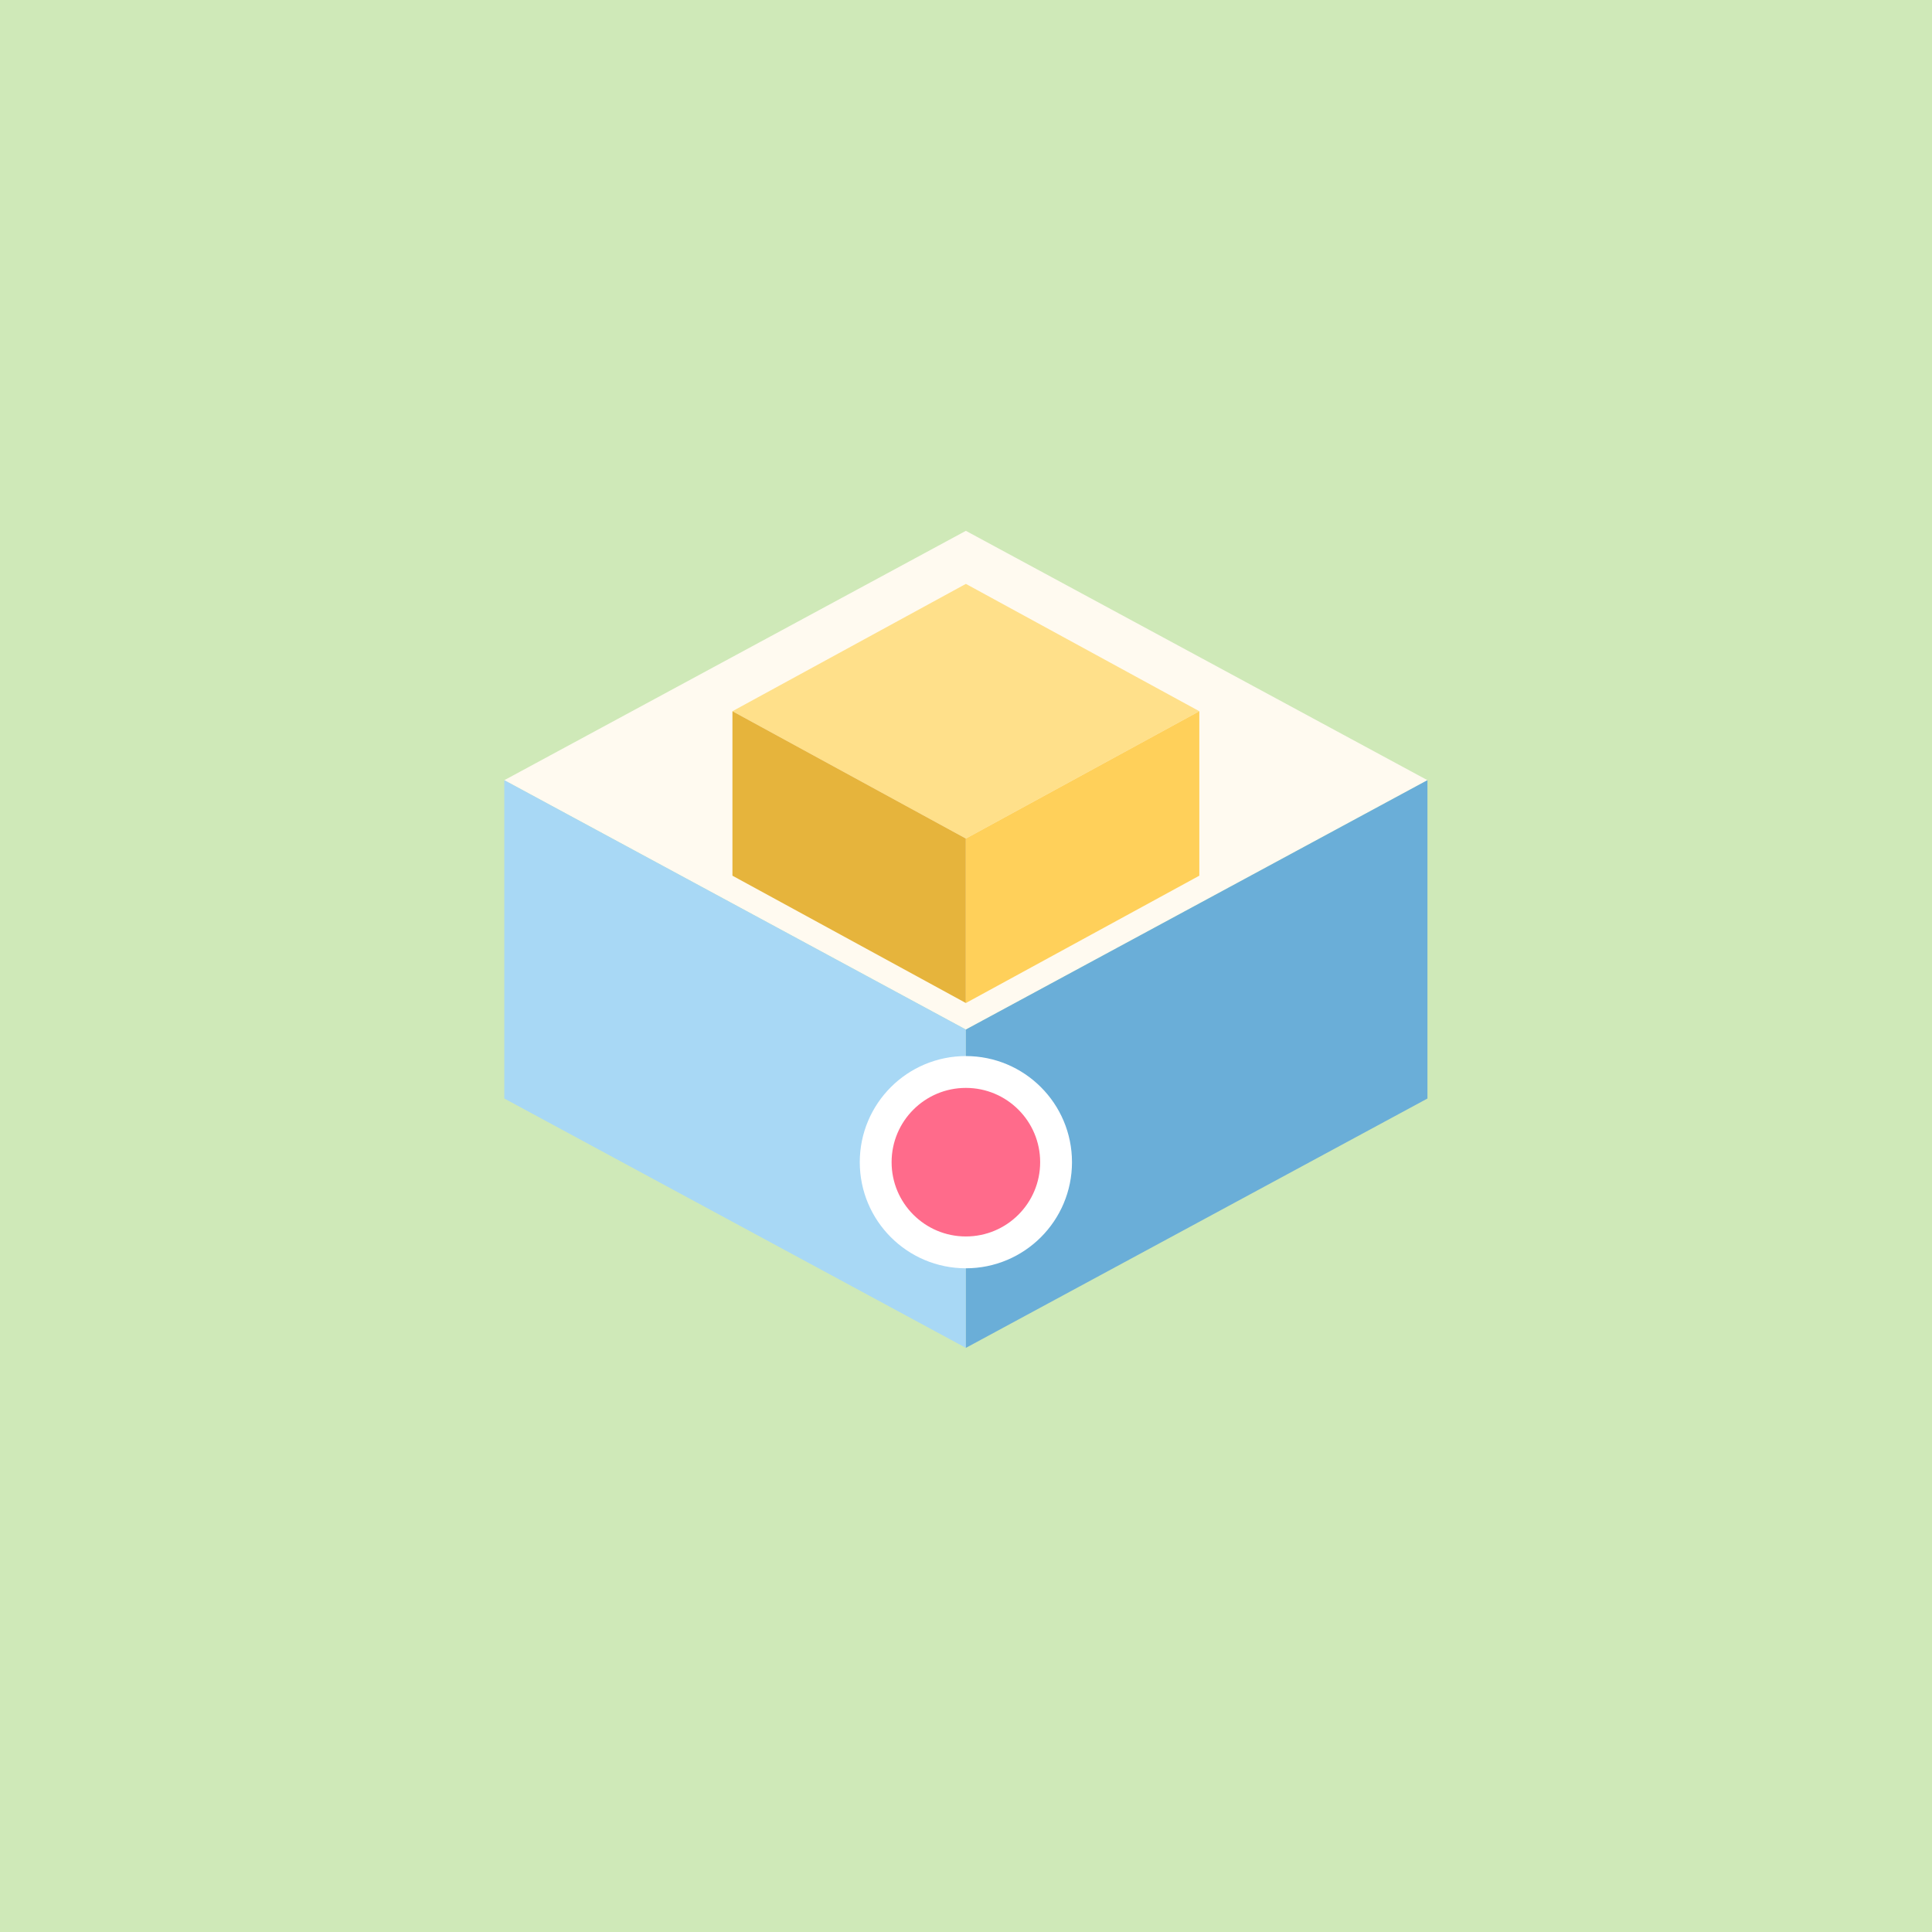
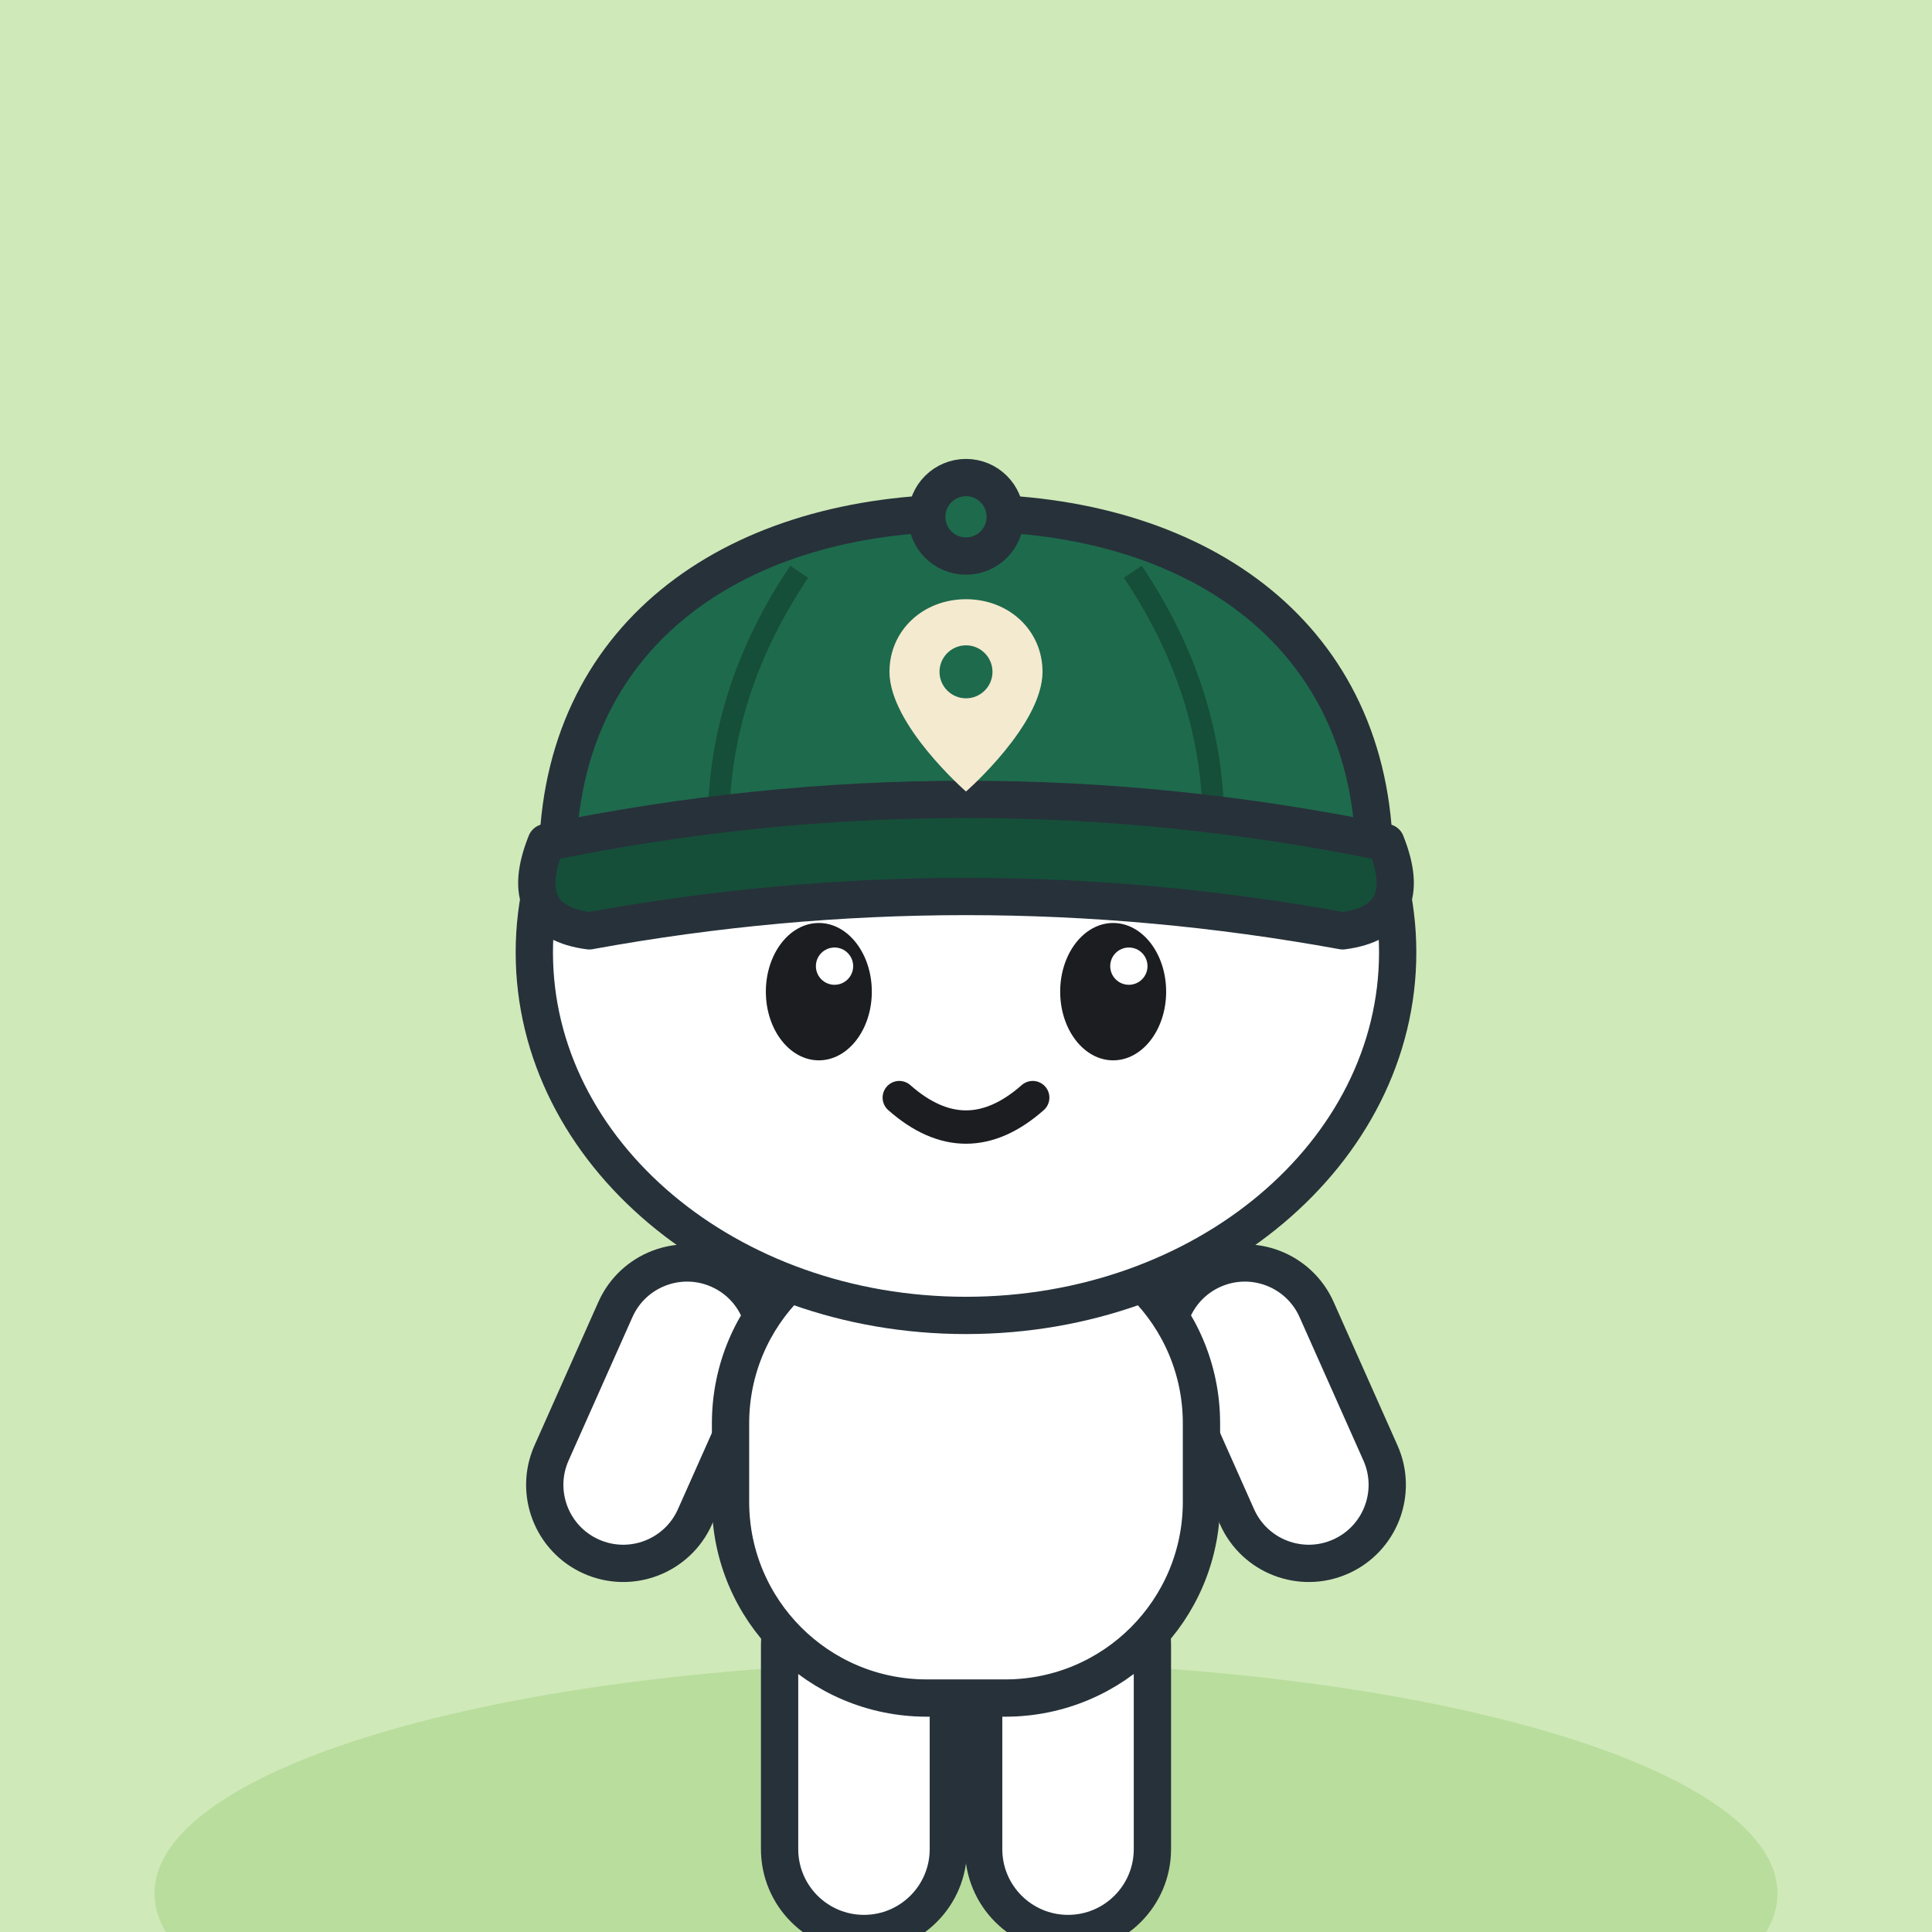
<svg xmlns="http://www.w3.org/2000/svg" viewBox="0 0 512 512">
-   <rect width="512" height="512" fill="#cfe9b8" />
-   <g transform="translate(76 76) scale(.703)">
-     <path d="M256 92 430 186 256 280 82 186z" fill="#fffaf0" />
-     <path d="M82 186v120l174 94V280z" fill="#a8d8f5" />
-     <path d="M430 186v120l-174 94V280z" fill="#6aaed8" />
-     <path d="M168 160 256 112l88 48-88 48z" fill="#ffe08a" />
-     <path d="M168 160v62l88 48v-62z" fill="#e6b43c" />
-     <path d="M344 160v62l-88 48v-62z" fill="#ffd05a" />
-     <circle cx="256" cy="330" r="34" fill="#ff6b8b" stroke="#fff" stroke-width="12" />
+   <defs>
+     <clipPath id="c">
+       <rect width="512" height="512" rx="0" />
+     </clipPath>
+   </defs>
+   <g clip-path="url(#c)">
+     <rect width="512" height="512" fill="#cfe9b8" />
+     <ellipse cx="256" cy="501.76" rx="215.04" ry="61.44" fill="#b9dd9d" />
+     <g transform="translate(89.6 101.6) scale(5.2)">
+       <g class="stand">
+         <rect x="22.5" y="60" width="8.6" height="19" rx="4.3" fill="#fff" stroke="#26313a" stroke-width="1.9" stroke-linejoin="round" />
+         <rect x="32.9" y="60" width="8.6" height="19" rx="4.3" fill="#fff" stroke="#26313a" stroke-width="1.9" stroke-linejoin="round" />
+         <g class="idle">
+           <g class="arm-l">
+             <rect x="14.6" y="45" width="8" height="16" rx="4" fill="#fff" stroke="#26313a" stroke-width="1.9" stroke-linejoin="round" transform="rotate(24 18.6 47)" />
+           </g>
+           <g class="arm-r">
+             <rect x="41.4" y="45" width="8" height="16" rx="4" fill="#fff" stroke="#26313a" stroke-width="1.9" stroke-linejoin="round" transform="rotate(-24 45.4 47)" />
+           </g>
+           <rect x="20" y="43" width="24" height="24" rx="10" fill="#fff" stroke="#26313a" stroke-width="1.9" stroke-linejoin="round" />
+           <ellipse cx="32" cy="29" rx="22" ry="18.5" fill="#fff" stroke="#26313a" stroke-width="1.9" stroke-linejoin="round" />
+           <g class="eyes">
+             <ellipse cx="24.5" cy="31" rx="2.7" ry="3.5" fill="#1b1d21" />
+             <circle cx="25.3" cy="29.7" r="0.95" fill="#fff" />
+             <ellipse cx="39.5" cy="31" rx="2.7" ry="3.5" fill="#1b1d21" />
+             <circle cx="40.3" cy="29.7" r="0.95" fill="#fff" />
+           </g>
+           <path d="M28.6 36.4Q32 39.4 35.4 36.4" fill="none" stroke="#1b1d21" stroke-width="1.7" stroke-linecap="round" />
+           <path d="M11.2 23.6C11.6 12.6 20.4 6.6 32 6.6S52.4 12.6 52.8 23.6Q32 20.4 11.2 23.6Z" fill="#1e6a4c" stroke="#26313a" stroke-width="1.9" stroke-linejoin="round" />
+           <path d="M23.5 9.6Q19.6 15.4 19.4 21.8M40.5 9.6Q44.4 15.4 44.6 21.8" fill="none" stroke="#164f39" stroke-width="1.1" />
+           <path d="M10.6 23.4Q32 19 53.4 23.4Q55 27.4 51.2 27.9Q32 24.4 12.8 27.9Q9 27.4 10.6 23.4Z" fill="#164f39" stroke="#26313a" stroke-width="1.9" stroke-linejoin="round" />
+           <circle cx="32" cy="6.8" r="2" fill="#1e6a4c" stroke="#26313a" stroke-width="1.9" stroke-linejoin="round" />
+           <path d="M32 11c-2.2 0-3.9 1.6-3.9 3.7 0 2.7 3.9 6.1 3.9 6.1s3.9-3.4 3.9-6.1c0-2.1-1.7-3.7-3.9-3.7z" fill="#f4ead0" />
+           <circle cx="32" cy="14.7" r="1.35" fill="#1e6a4c" />
+         </g>
+       </g>
+     </g>
  </g>
</svg>
